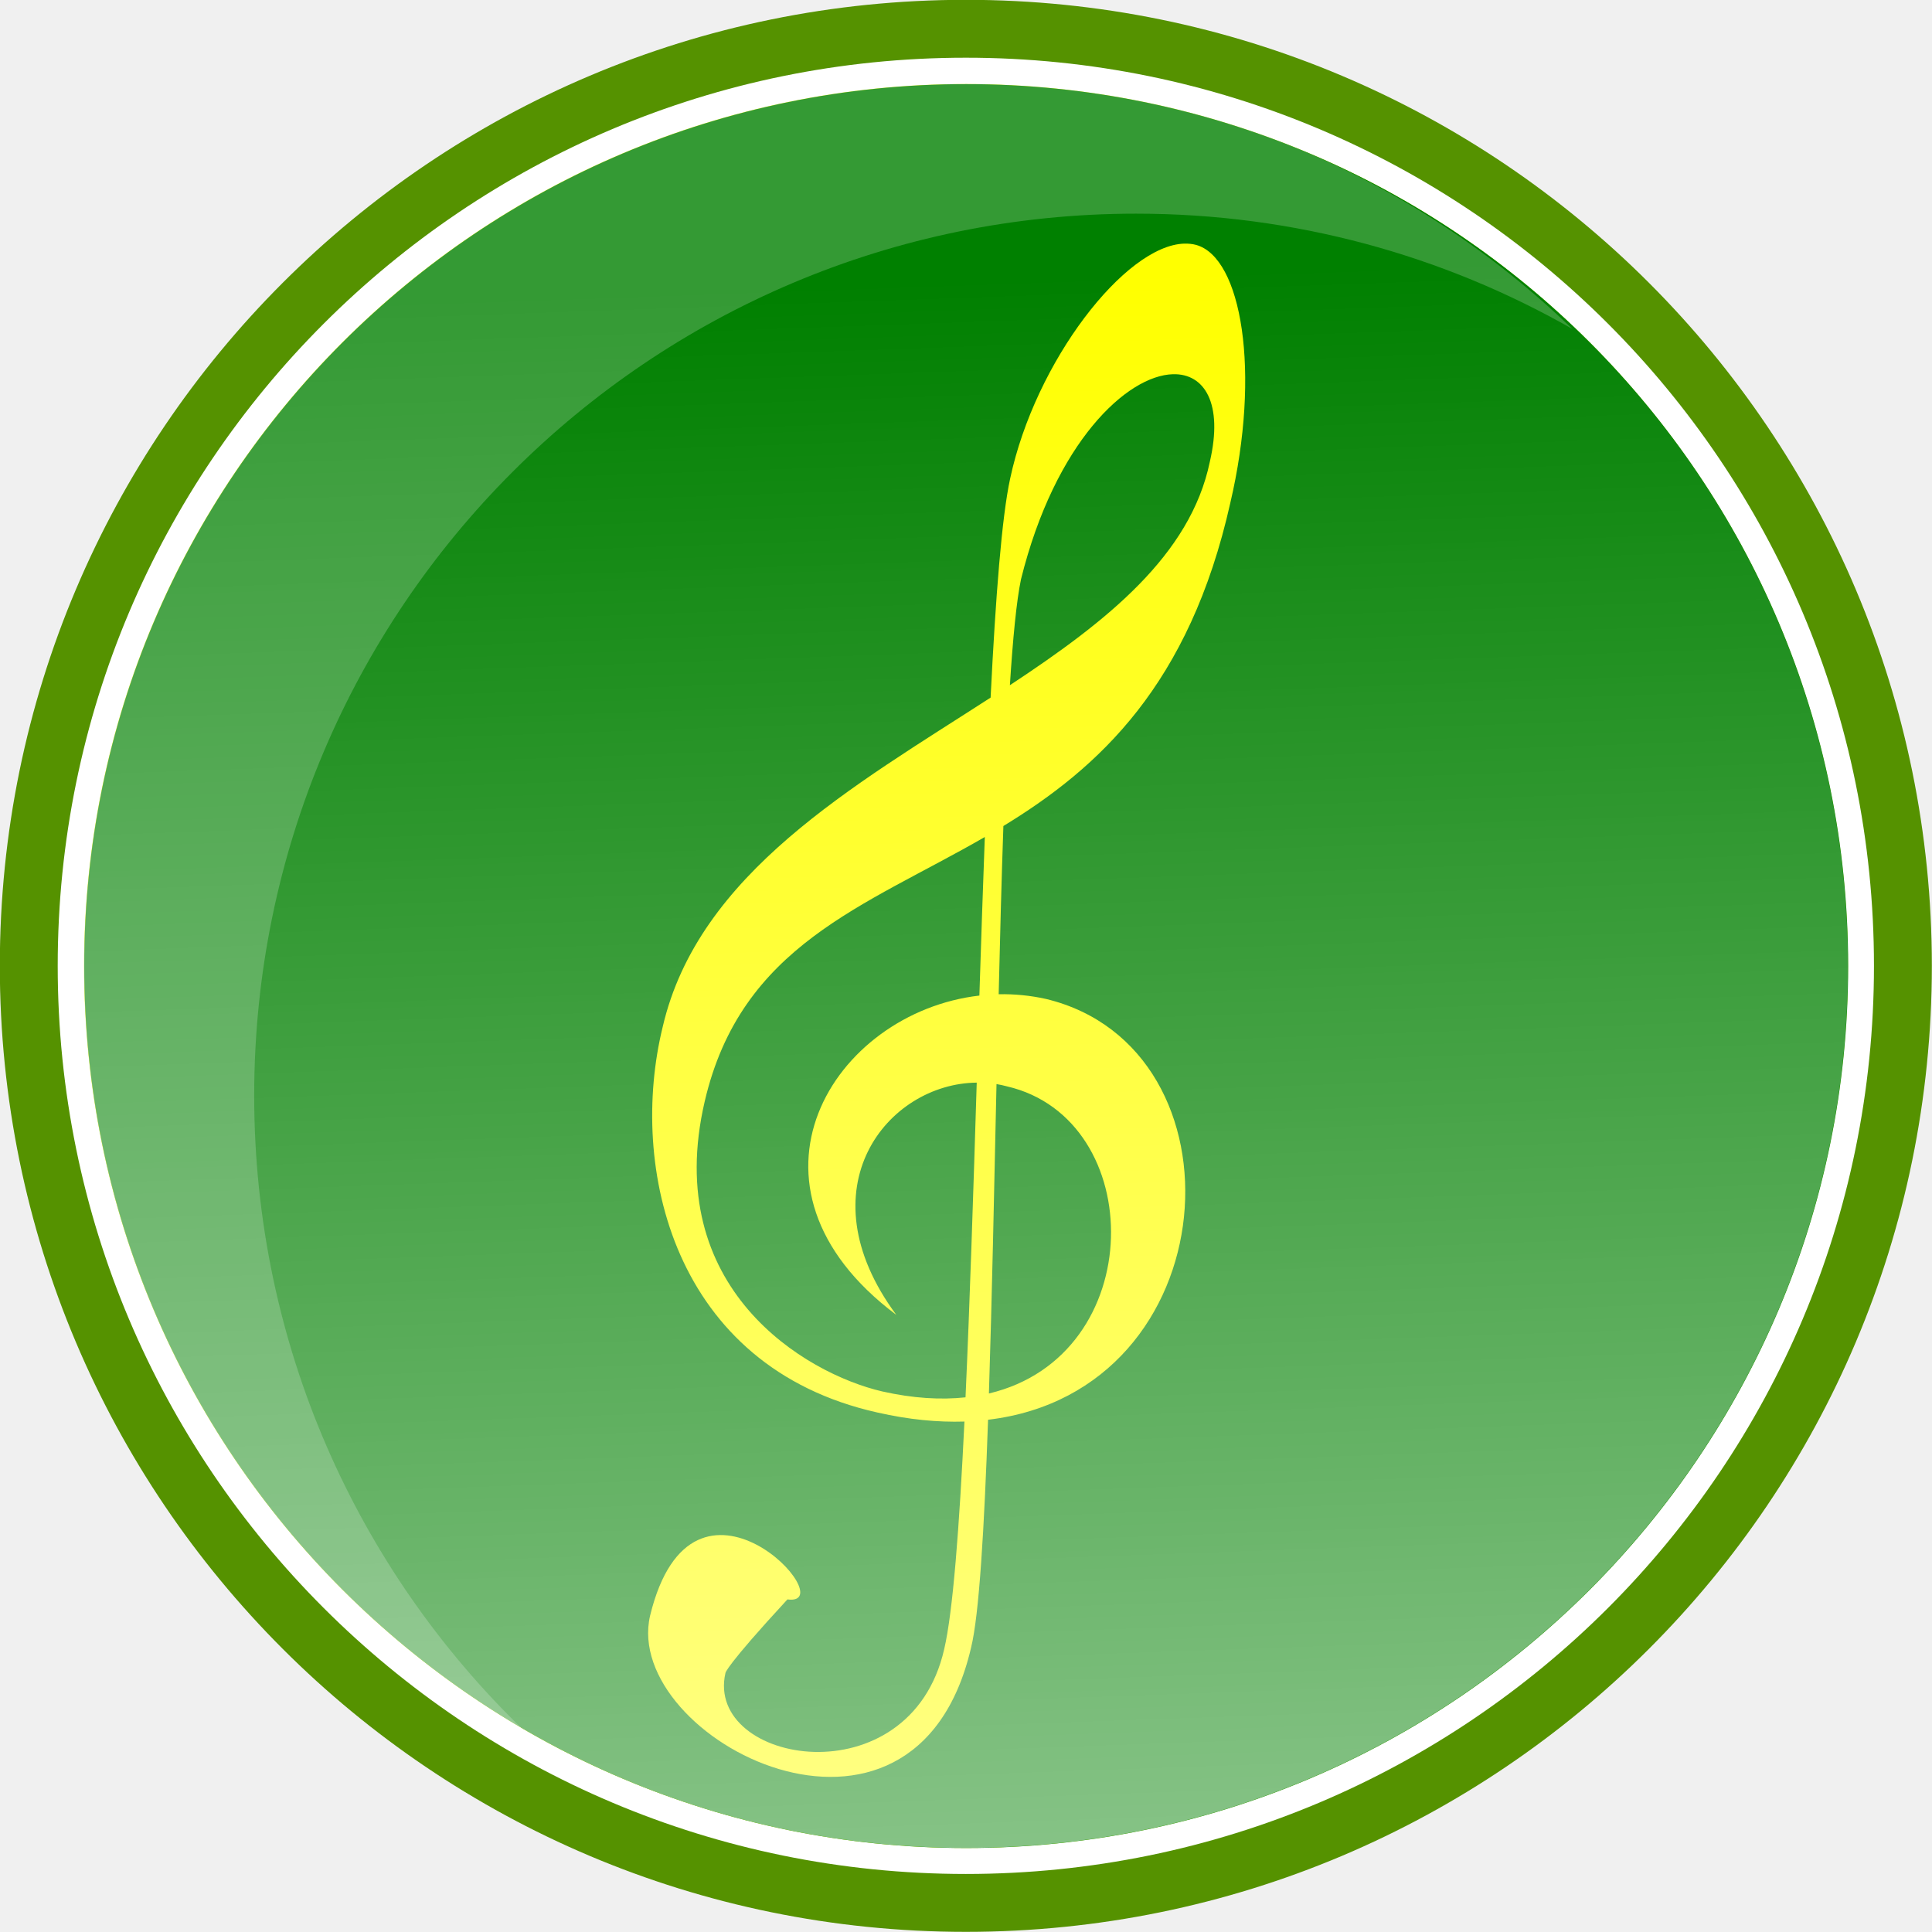
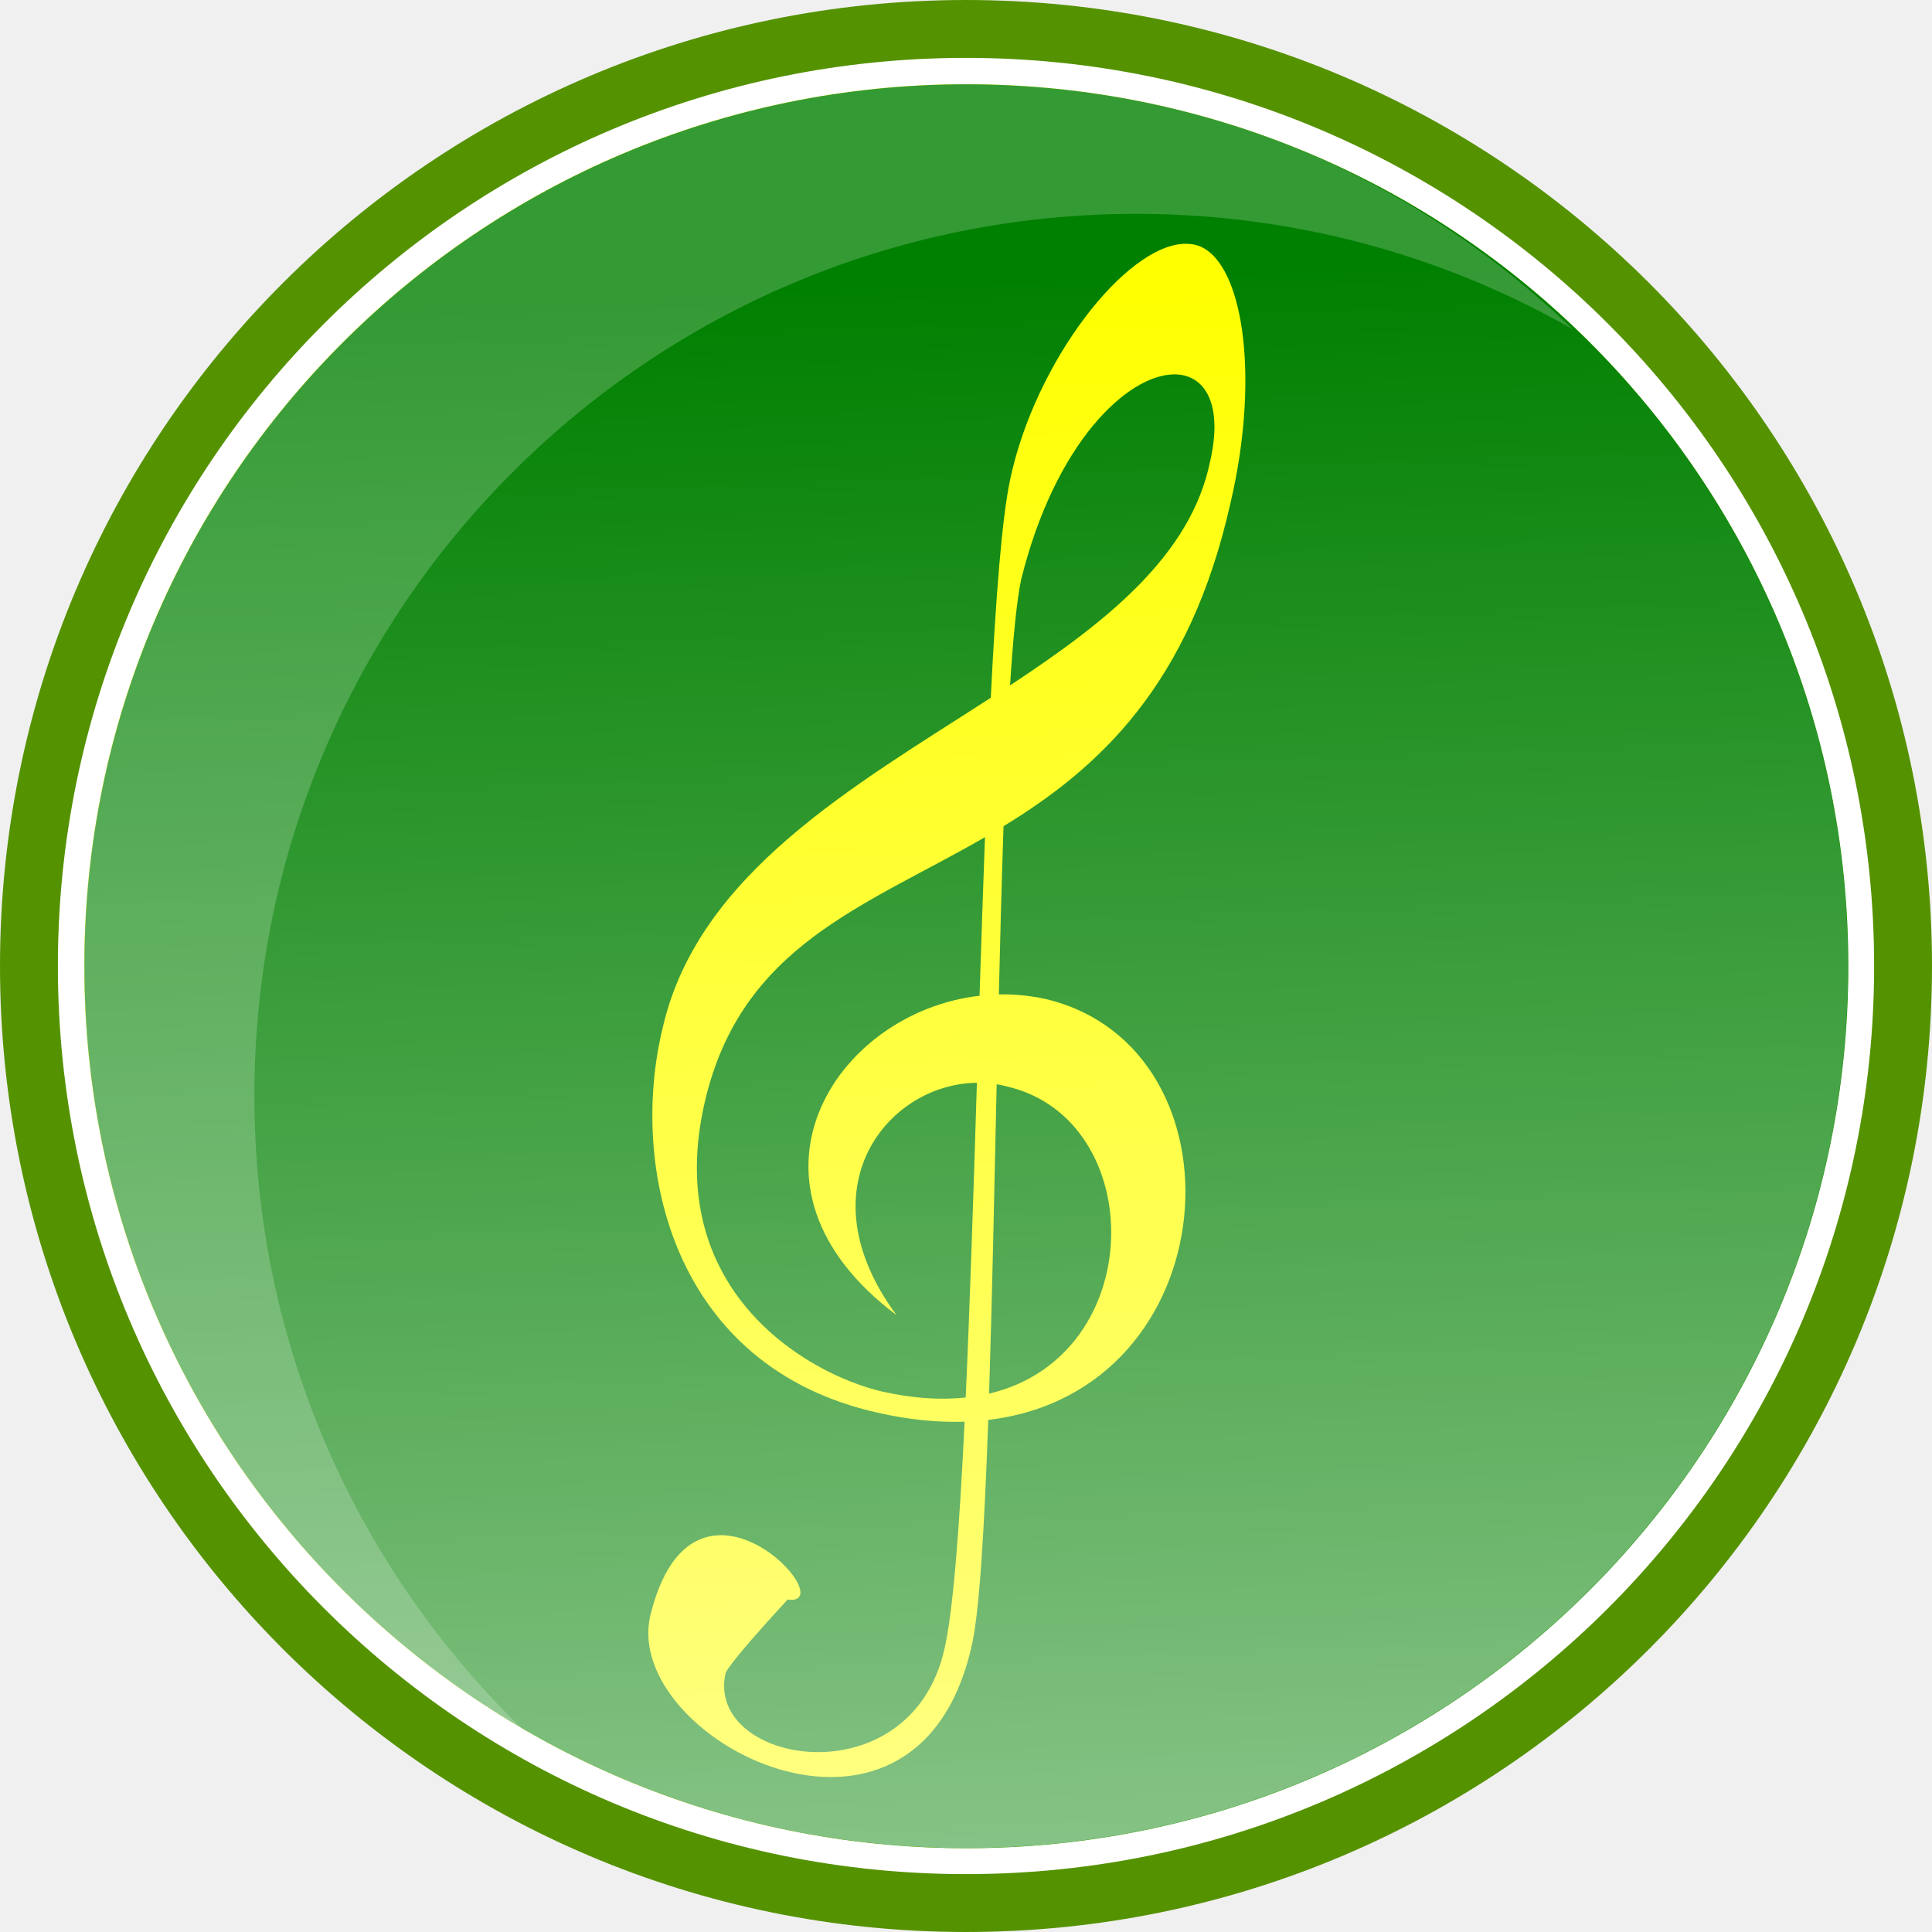
- <svg xmlns="http://www.w3.org/2000/svg" id="svg3592" viewBox="0 0 360.71 360.71" version="1.1">
+ <svg xmlns="http://www.w3.org/2000/svg" id="svg3592" viewBox="0 0 90.179 90.179" version="1.1" width="90.179" height="90.179">
  <defs id="defs3594">
    <linearGradient id="linearGradient3590" y2="329.51" gradientUnits="userSpaceOnUse" y1="732.36" x2="-568.57" x1="-554.29">
      <stop id="stop3914-55-4" style="stop-color:#ffffff" offset="0" />
      <stop id="stop3916-7-0" style="stop-color:#ffffff;stop-opacity:0" offset="1" />
    </linearGradient>
  </defs>
-   <g id="layer1" transform="translate(-135.37 -30.587)">
-     <g id="g4322" transform="matrix(.7204 0 0 .7204 -2931 -1504.3)">
-       <path id="path3353-4" style="stroke:#559200;stroke-width:14.118;fill:#ffffff" d="m-340 506.65c0 126.24-102.33 228.57-228.57 228.57s-228.57-102.33-228.57-228.57 102.33-228.57 228.57-228.57 228.57 102.33 228.57 228.57z" transform="matrix(1.0625 0 0 1.0625 5110.9 1842.6)" />
-       <path id="path3357-4-1" style="fill:#ffff00" d="m-340 506.65c0 126.24-102.33 228.57-228.57 228.57s-228.57-102.33-228.57-228.57 102.33-228.57 228.57-228.57 228.57 102.33 228.57 228.57z" transform="translate(5075.4 1874.3)" />
-       <path id="path3357-4-1-5" d="m4506.9 2152.4c-126.24 0-228.59 102.33-228.59 228.56 0 126.24 102.36 228.59 228.59 228.59 126.24 0 228.56-102.36 228.56-228.59 0-126.24-102.33-228.56-228.56-228.56zm56.531 41.344c1.021-0.028 2.027 0.067 2.969 0.312 11.924 3.189 16.876 33.031 8.938 66.875-10.578 47.253-34.086 68.665-58.813 83.75-0.472 13.602-0.855 28.295-1.219 43.594 4.026-0.077 8.143 0.307 12.25 1.219 52.908 12.731 47.471 101.65-15 109.06-0.994 28.332-2.312 50.634-4.406 59.062-14.645 62.957-90.616 23.653-83.187-8.281 11.069-45.516 50.511-2.192 35.594-4.219-16.076 17.421-16.062 19.062-16.062 19.062-5.447 23.689 47.781 32.924 56.688-6.156 2.263-9.647 3.916-31.383 5.25-59-6.906 0.218-14.413-0.492-22.562-2.344-53.028-11.852-64.571-63.608-55.625-100 9.259-39.804 49.524-62.365 84.969-85.281 1.298-26.159 2.906-46.866 5.062-56.75 6.491-30.413 29.839-60.494 45.156-60.906zm-2.938 33.844c-11.873 0.301-30.547 17.526-39.406 53.156-1.171 5.654-2.096 15.237-2.875 27.438 25.063-16.506 46.757-33.621 51.812-57.875 3.535-15.198-1.407-22.925-9.531-22.719zm-48.781 119.94c-31.216 18.028-63.171 28.024-72.594 68.531-11.25 48.361 25.926 70.487 46 75.156 8.038 1.813 15.227 2.211 21.594 1.531 1.11-24.463 2.015-52.782 2.906-81.562-23.102 0.218-45.16 27.321-20.844 60.188-44.607-33.424-16.412-78.385 21.531-82.75 0.443-14.086 0.919-27.839 1.406-41.094zm3.031 64.031c-0.611 27.862-1.186 55.889-1.969 80.188 41.565-9.836 41.22-71.096 4.688-79.594-0.904-0.245-1.805-0.44-2.719-0.594z" style="fill:#008000" />
-       <path id="path3359-5" style="opacity:.205;fill:#ffffff" d="m4505.2 2151.7c-126.24 0-228.56 102.33-228.56 228.56 0 85.084 46.476 159.3 115.44 198.66-43-41.561-69.719-99.849-69.719-164.38 0-126.24 102.33-228.56 228.56-228.56 41.127 0 79.721 10.863 113.06 29.875-41.121-39.727-97.089-64.156-158.78-64.156z" />
-       <path id="path3357-4" style="opacity:.52;fill:url(#linearGradient3590)" d="m-340 506.65c0 126.24-102.33 228.57-228.57 228.57s-228.57-102.33-228.57-228.57 102.33-228.57 228.57-228.57 228.57 102.33 228.57 228.57z" transform="translate(5075.4 1874.3)" />
+   <g id="layer1" transform="translate(-275.3362,-157.4206)">
+     <g id="g4322" transform="matrix(0.1801001,0,0,0.1801001,-491.2482,-226.2927)">
+       <circle id="path3353-4" style="fill:#ffffff;stroke:#559200;stroke-width:14.118" transform="matrix(1.0625,0,0,1.0625,5110.9,1842.6)" cx="-568.571" cy="506.648" r="228.571" />
+       <circle id="path3357-4-1" style="fill:#ffff00" transform="translate(5075.4,1874.3)" cx="-568.571" cy="506.648" r="228.571" />
+       <path id="path3357-4-1-5" d="m 4506.9,2152.4 c -126.24,0 -228.59,102.33 -228.59,228.56 0,126.24 102.36,228.59 228.59,228.59 126.24,0 228.56,-102.36 228.56,-228.59 0,-126.24 -102.33,-228.56 -228.56,-228.56 z m 56.531,41.344 c 1.021,-0.028 2.027,0.067 2.969,0.312 11.924,3.189 16.876,33.031 8.938,66.875 -10.578,47.253 -34.086,68.665 -58.813,83.75 -0.472,13.602 -0.855,28.295 -1.219,43.594 4.026,-0.077 8.143,0.307 12.25,1.219 52.908,12.731 47.471,101.65 -15,109.06 -0.994,28.332 -2.312,50.634 -4.406,59.062 -14.645,62.957 -90.616,23.653 -83.187,-8.281 11.069,-45.516 50.511,-2.192 35.594,-4.219 -16.076,17.421 -16.062,19.062 -16.062,19.062 -5.447,23.689 47.781,32.924 56.688,-6.156 2.263,-9.647 3.916,-31.383 5.25,-59 -6.906,0.218 -14.413,-0.492 -22.562,-2.344 -53.028,-11.852 -64.571,-63.608 -55.625,-100 9.259,-39.804 49.524,-62.365 84.969,-85.281 1.298,-26.159 2.906,-46.866 5.062,-56.75 6.491,-30.413 29.839,-60.494 45.156,-60.906 z m -2.938,33.844 c -11.873,0.301 -30.547,17.526 -39.406,53.156 -1.171,5.654 -2.096,15.237 -2.875,27.438 25.063,-16.506 46.757,-33.621 51.812,-57.875 3.535,-15.198 -1.407,-22.925 -9.531,-22.719 z m -48.781,119.94 c -31.216,18.028 -63.171,28.024 -72.594,68.531 -11.25,48.361 25.926,70.487 46,75.156 8.038,1.813 15.227,2.211 21.594,1.531 1.11,-24.463 2.015,-52.782 2.906,-81.562 -23.102,0.218 -45.16,27.321 -20.844,60.188 -44.607,-33.424 -16.412,-78.385 21.531,-82.75 0.443,-14.086 0.919,-27.839 1.406,-41.094 z m 3.031,64.031 c -0.611,27.862 -1.186,55.889 -1.969,80.188 41.565,-9.836 41.22,-71.096 4.688,-79.594 -0.904,-0.245 -1.805,-0.44 -2.719,-0.594 z" style="fill:#008000" />
+       <path id="path3359-5" style="opacity:0.205;fill:#ffffff" d="m 4505.2,2151.7 c -126.24,0 -228.56,102.33 -228.56,228.56 0,85.084 46.476,159.3 115.44,198.66 -43,-41.561 -69.719,-99.849 -69.719,-164.38 0,-126.24 102.33,-228.56 228.56,-228.56 41.127,0 79.721,10.863 113.06,29.875 -41.121,-39.727 -97.089,-64.156 -158.78,-64.156 z" />
+       <circle id="path3357-4" style="opacity:0.52;fill:url(#linearGradient3590)" transform="translate(5075.4,1874.3)" cx="-568.571" cy="506.648" r="228.571" />
    </g>
  </g>
</svg>
